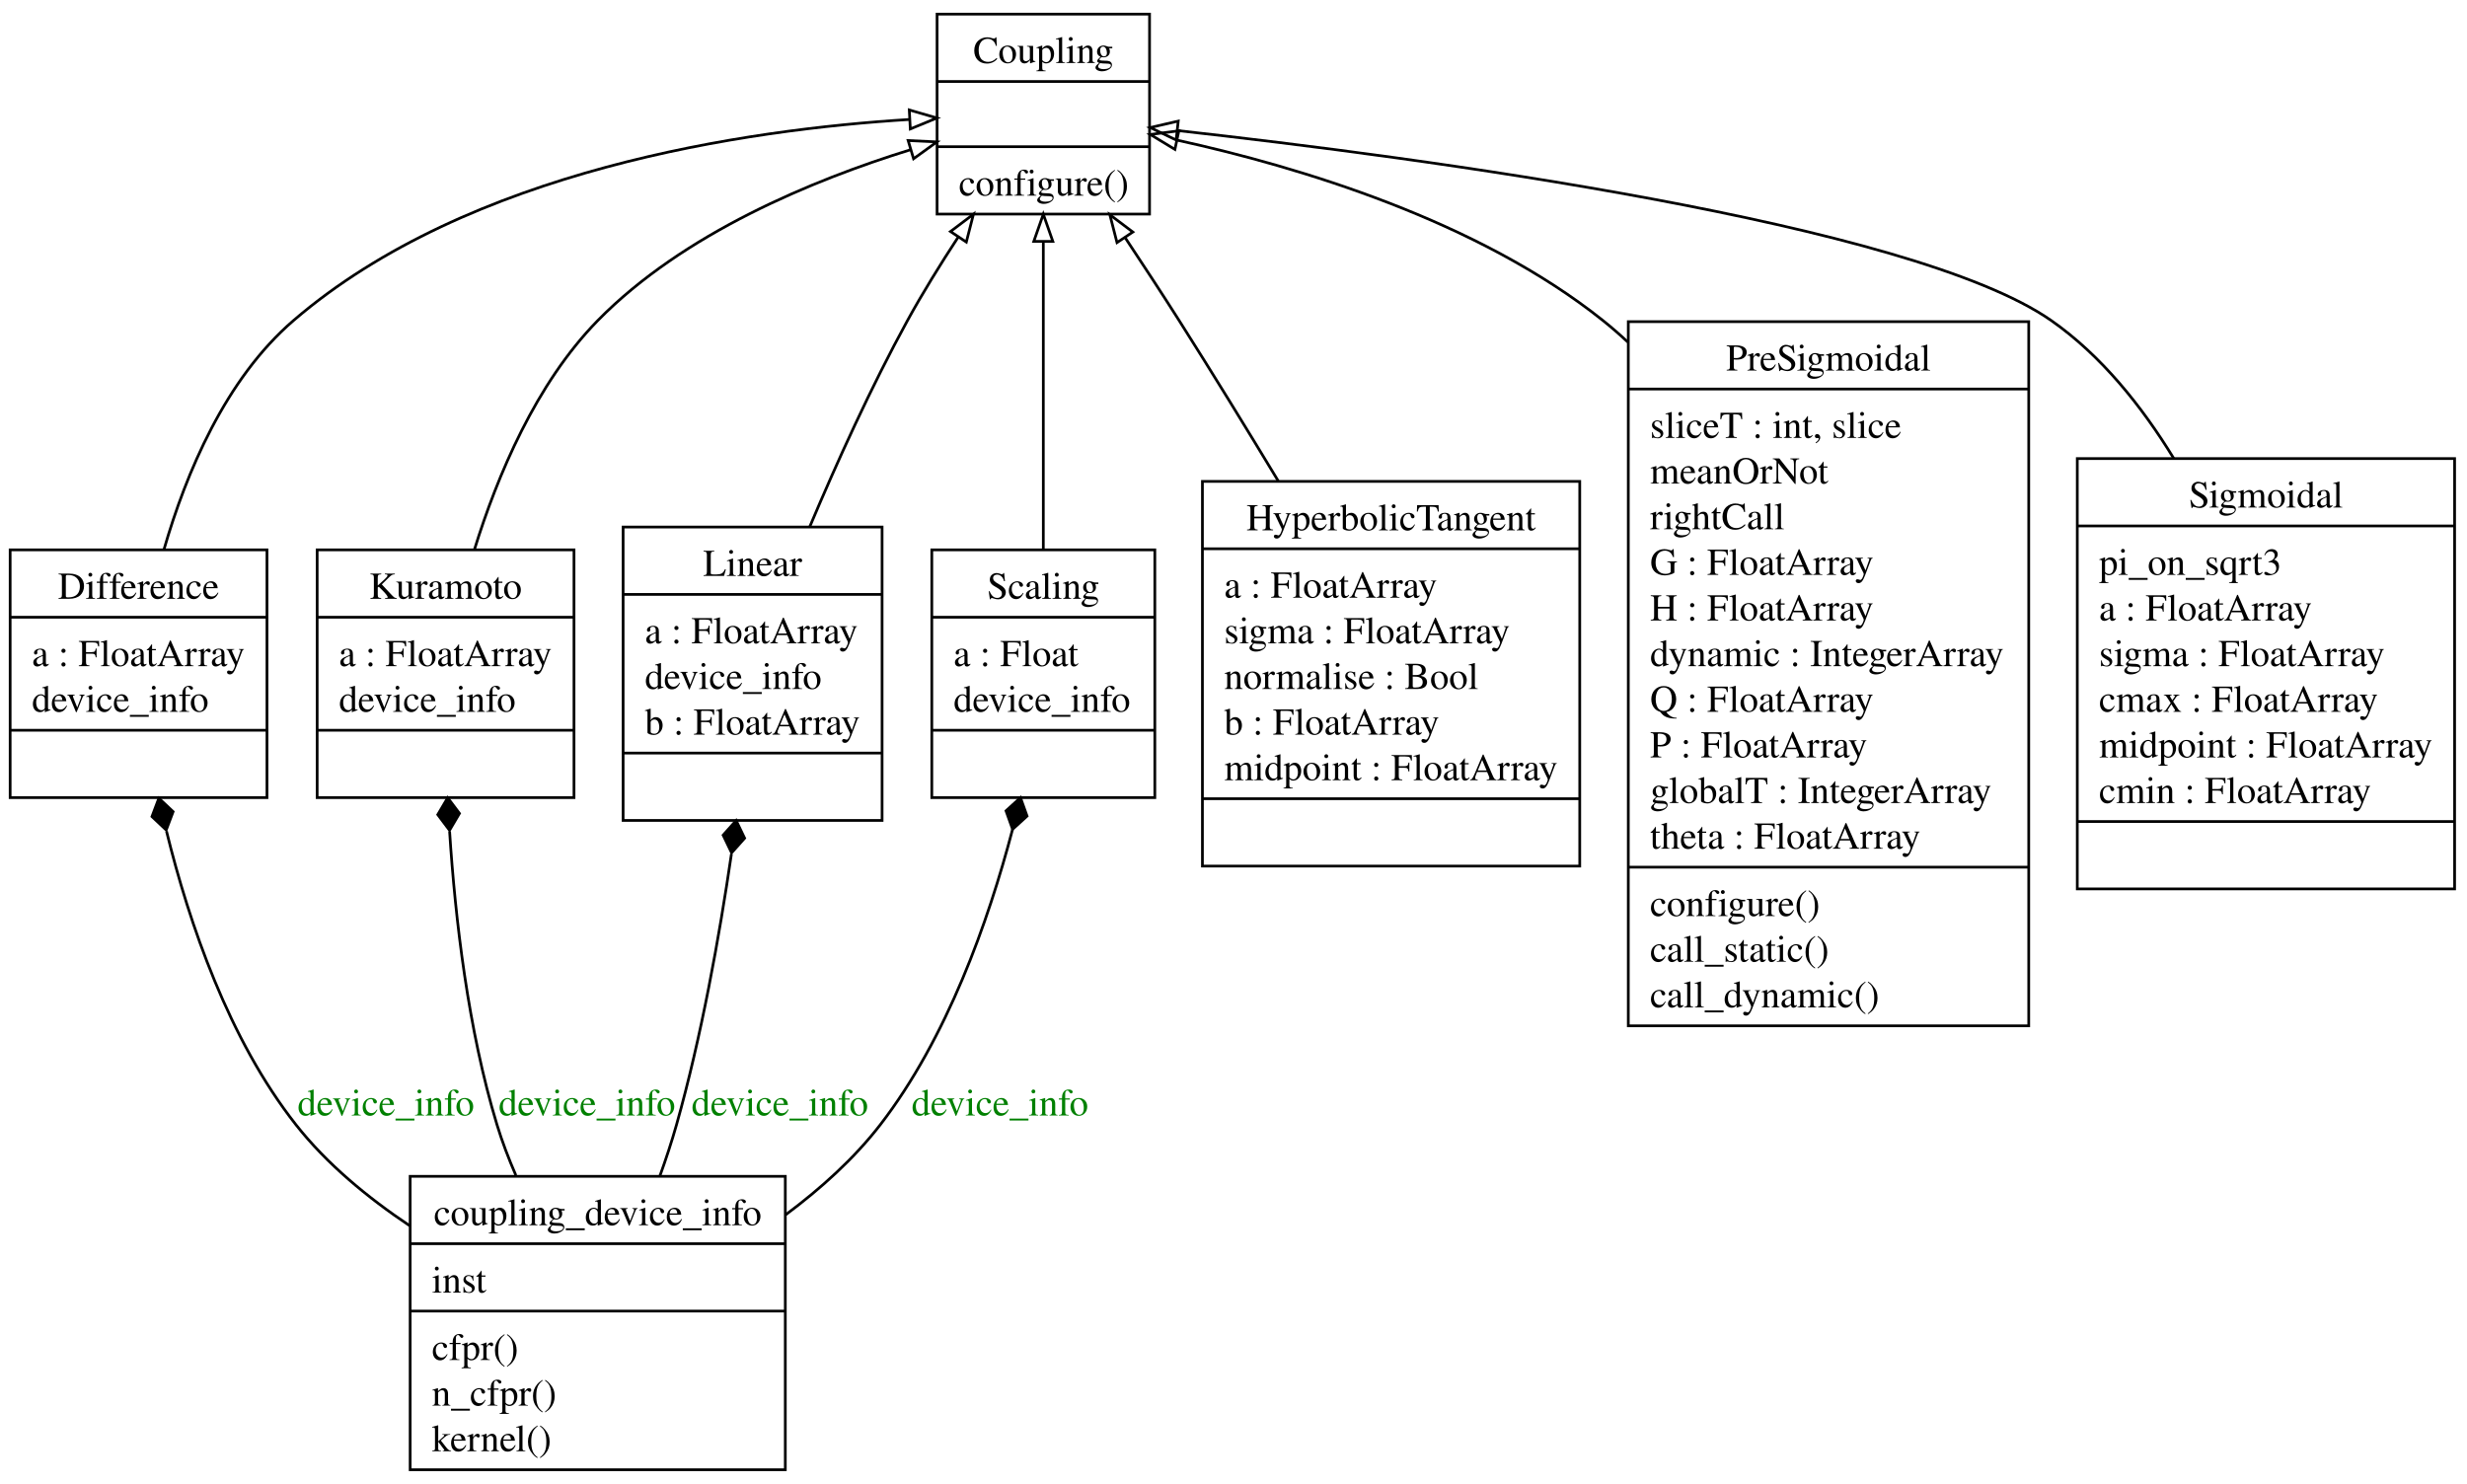
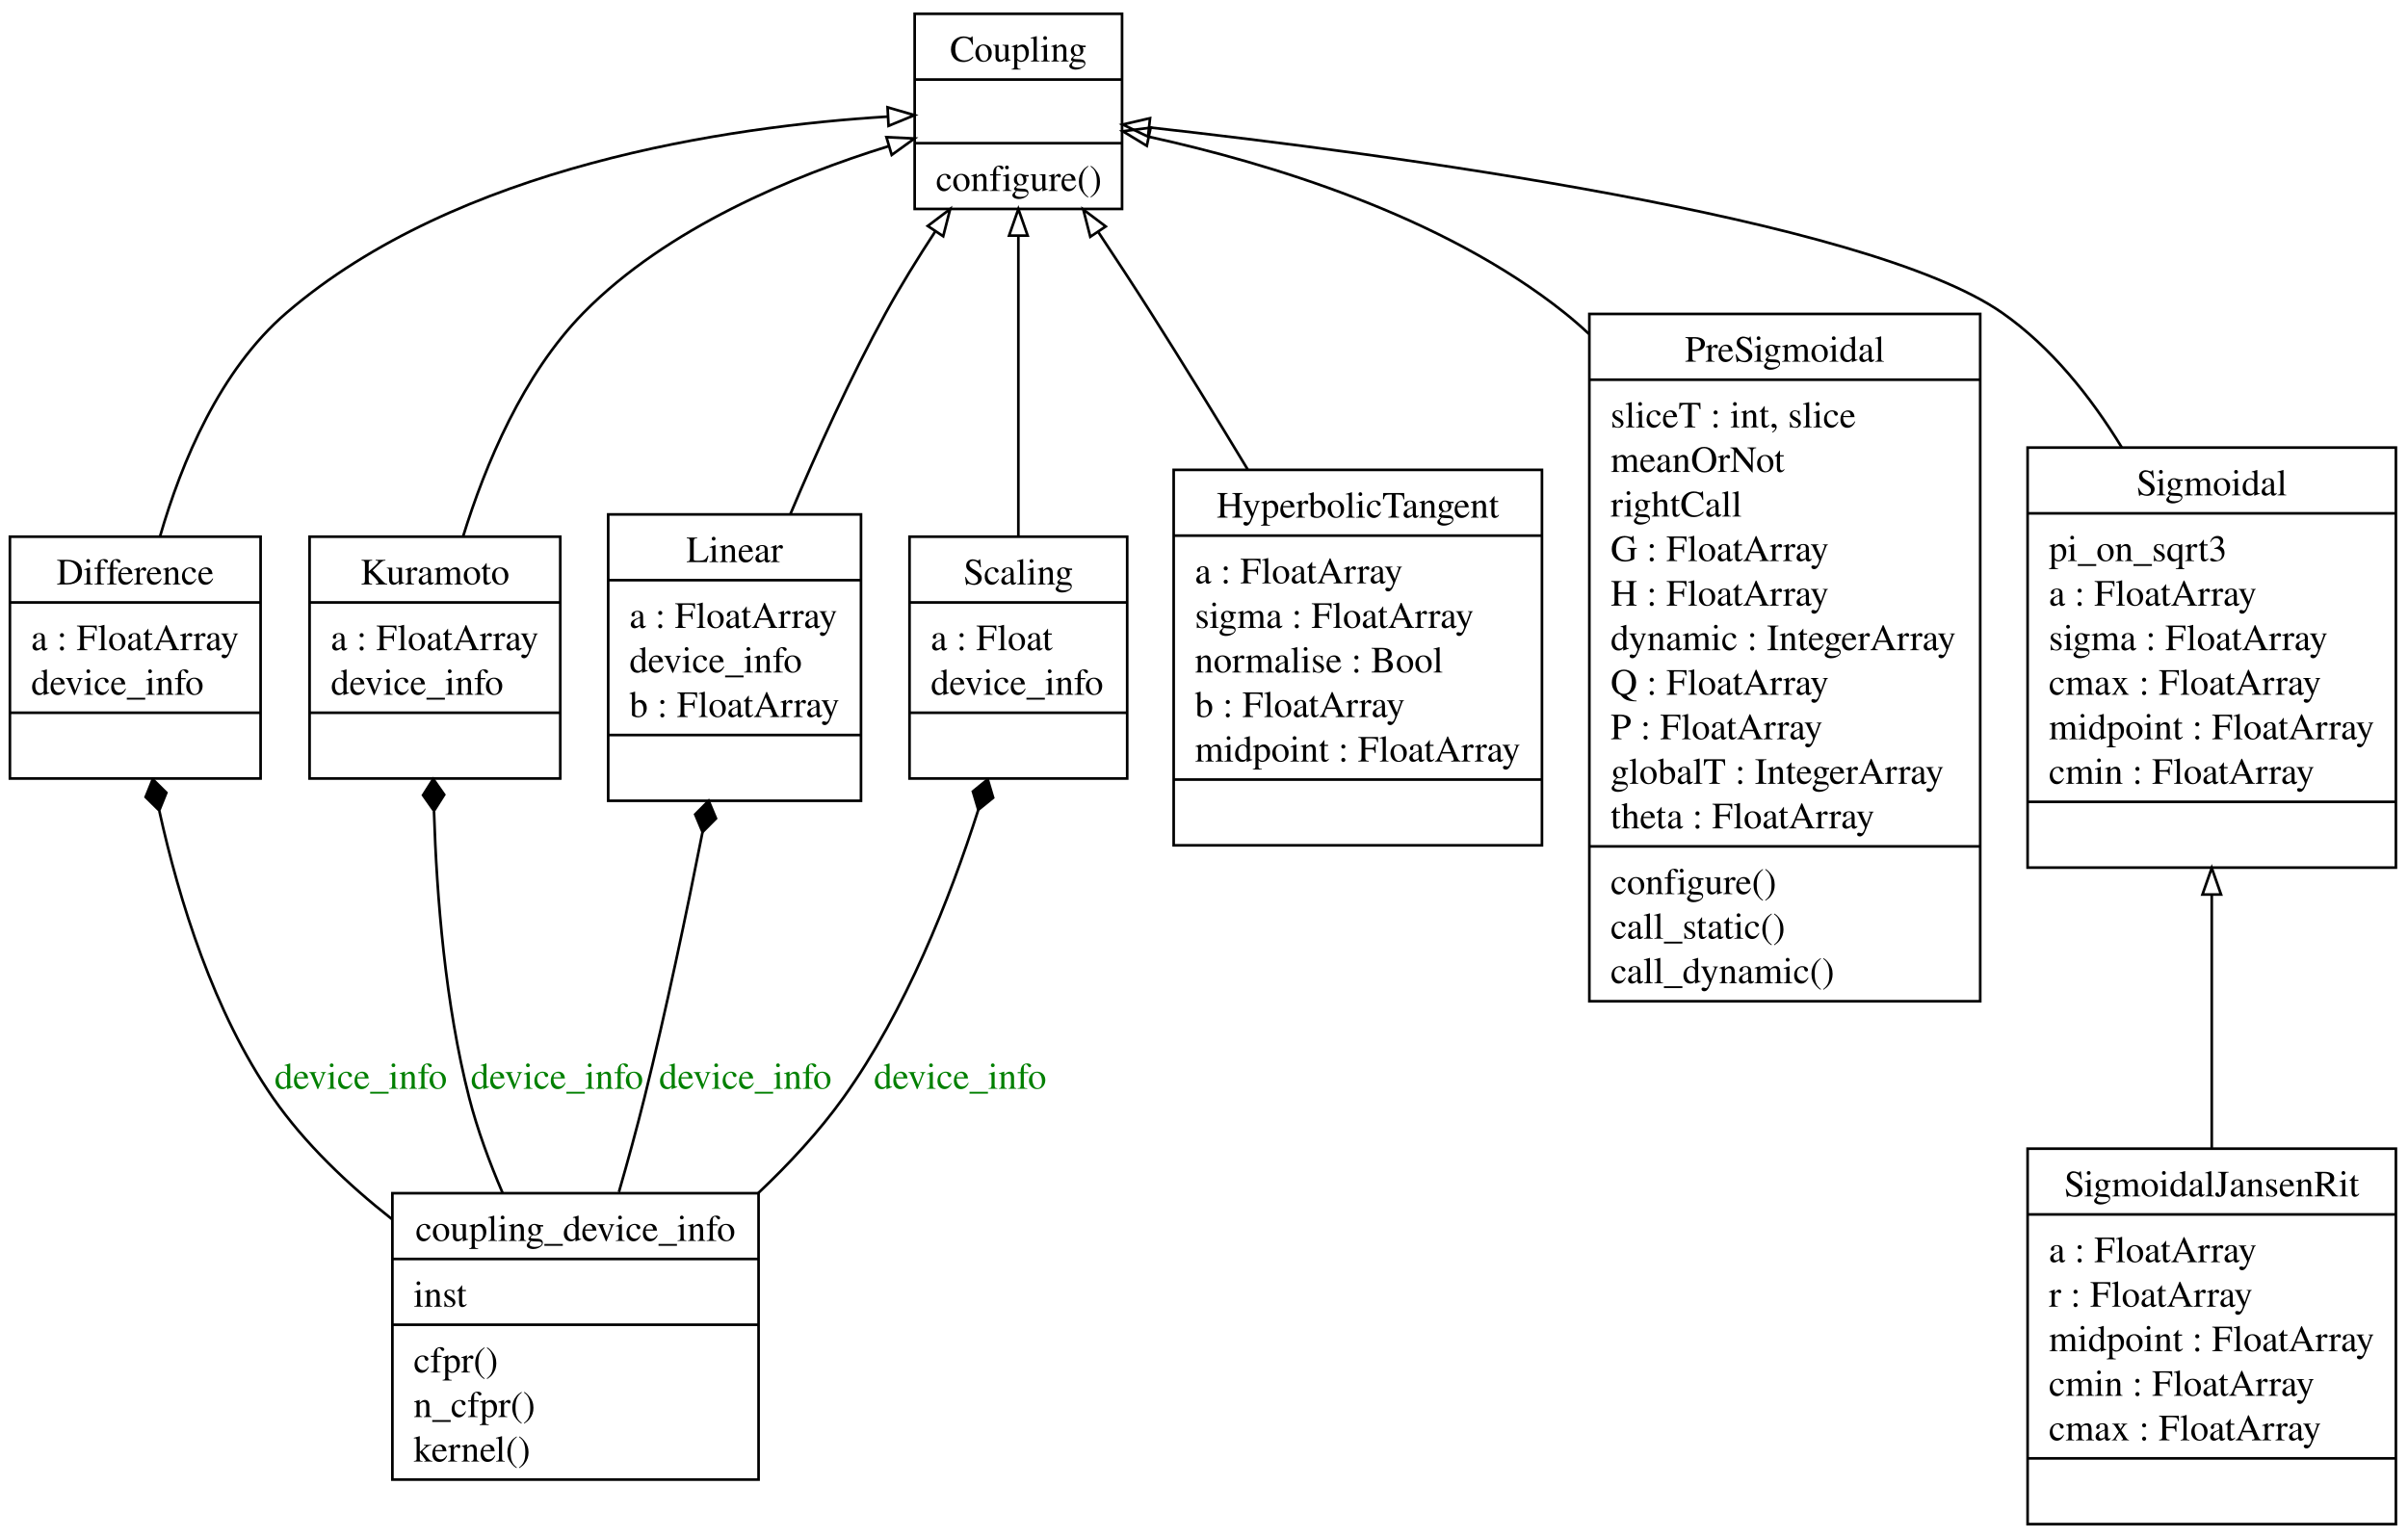
- <svg xmlns="http://www.w3.org/2000/svg" width="908pt" height="546pt" viewBox="0.00 0.00 908.00 546.00">
-   <g id="graph1" class="graph" transform="scale(1 1) rotate(0) translate(4 542)">
-     <polygon fill="white" stroke="white" points="-4,5 -4,-542 905,-542 905,5 -4,5" />
+ <svg xmlns="http://www.w3.org/2000/svg" width="908pt" height="580pt" viewBox="0.00 0.00 908.00 580.00">
+   <g id="graph1" class="graph" transform="scale(1 1) rotate(0) translate(4 576)">
+     <polygon fill="white" stroke="white" points="-4,5 -4,-576 905,-576 905,5 -4,5" />
    <g id="node1" class="node">
-       <polygon fill="none" stroke="black" points="340.9,-463.2 340.9,-536.8 419.1,-536.8 419.1,-463.2 340.9,-463.2" />
-       <text text-anchor="middle" x="380" y="-518.8" font-family="Times,serif" font-size="14.00">Coupling</text>
-       <polyline fill="none" stroke="black" points="340.9,-512 419.1,-512 " />
-       <polyline fill="none" stroke="black" points="340.9,-488 419.1,-488 " />
-       <text text-anchor="start" x="348.9" y="-470" font-family="Times,serif" font-size="14.00">configure()</text>
+       <polygon fill="none" stroke="black" points="340.9,-497.2 340.9,-570.8 419.1,-570.8 419.1,-497.2 340.9,-497.2" />
+       <text text-anchor="middle" x="380" y="-552.8" font-family="Times,serif" font-size="14.00">Coupling</text>
+       <polyline fill="none" stroke="black" points="340.9,-546 419.1,-546 " />
+       <polyline fill="none" stroke="black" points="340.9,-522 419.1,-522 " />
+       <text text-anchor="start" x="348.9" y="-504" font-family="Times,serif" font-size="14.00">configure()</text>
    </g>
    <g id="node2" class="node">
-       <polygon fill="none" stroke="black" points="-0.266,-248.4 -0.266,-339.6 94.266,-339.6 94.266,-248.4 -0.266,-248.4" />
-       <text text-anchor="middle" x="47" y="-321.6" font-family="Times,serif" font-size="14.00">Difference</text>
-       <polyline fill="none" stroke="black" points="-0.266,-314.8 94.266,-314.8 " />
-       <text text-anchor="start" x="7.734" y="-296.8" font-family="Times,serif" font-size="14.00">a : FloatArray</text>
-       <text text-anchor="start" x="7.734" y="-280" font-family="Times,serif" font-size="14.00">device_info</text>
-       <polyline fill="none" stroke="black" points="-0.266,-273.2 94.266,-273.2 " />
-       <text text-anchor="middle" x="47" y="-255.2" font-family="Times,serif" font-size="14.00"> </text>
+       <polygon fill="none" stroke="black" points="-0.266,-282.4 -0.266,-373.6 94.266,-373.6 94.266,-282.4 -0.266,-282.4" />
+       <text text-anchor="middle" x="47" y="-355.6" font-family="Times,serif" font-size="14.00">Difference</text>
+       <polyline fill="none" stroke="black" points="-0.266,-348.8 94.266,-348.8 " />
+       <text text-anchor="start" x="7.734" y="-330.8" font-family="Times,serif" font-size="14.00">a : FloatArray</text>
+       <text text-anchor="start" x="7.734" y="-314" font-family="Times,serif" font-size="14.00">device_info</text>
+       <polyline fill="none" stroke="black" points="-0.266,-307.2 94.266,-307.2 " />
+       <text text-anchor="middle" x="47" y="-289.2" font-family="Times,serif" font-size="14.00"> </text>
    </g>
    <g id="edge2" class="edge">
-       <path fill="none" stroke="black" d="M56.365,-339.773C64.453,-367.758 78.933,-402.453 104,-424 168.606,-479.534 270.587,-494.318 330.825,-498.029" />
-       <polygon fill="none" stroke="black" points="330.672,-501.526 340.845,-498.568 331.048,-494.536 330.672,-501.526" />
+       <path fill="none" stroke="black" d="M56.365,-373.773C64.453,-401.758 78.933,-436.453 104,-458 168.606,-513.534 270.587,-528.318 330.825,-532.029" />
+       <polygon fill="none" stroke="black" points="330.672,-535.526 340.845,-532.568 331.048,-528.536 330.672,-535.526" />
    </g>
    <g id="node3" class="node">
-       <polygon fill="none" stroke="black" points="438.562,-223.2 438.562,-364.8 577.438,-364.8 577.438,-223.2 438.562,-223.2" />
-       <text text-anchor="middle" x="508" y="-346.8" font-family="Times,serif" font-size="14.00">HyperbolicTangent</text>
-       <polyline fill="none" stroke="black" points="438.562,-340 577.438,-340 " />
-       <text text-anchor="start" x="446.562" y="-322" font-family="Times,serif" font-size="14.00">a : FloatArray</text>
-       <text text-anchor="start" x="446.562" y="-305.2" font-family="Times,serif" font-size="14.00">sigma : FloatArray</text>
-       <text text-anchor="start" x="446.562" y="-288.4" font-family="Times,serif" font-size="14.00">normalise : Bool</text>
-       <text text-anchor="start" x="446.562" y="-271.6" font-family="Times,serif" font-size="14.00">b : FloatArray</text>
-       <text text-anchor="start" x="446.562" y="-254.8" font-family="Times,serif" font-size="14.00">midpoint : FloatArray</text>
-       <polyline fill="none" stroke="black" points="438.562,-248 577.438,-248 " />
-       <text text-anchor="middle" x="508" y="-230" font-family="Times,serif" font-size="14.00"> </text>
+       <polygon fill="none" stroke="black" points="438.562,-257.2 438.562,-398.8 577.438,-398.8 577.438,-257.2 438.562,-257.2" />
+       <text text-anchor="middle" x="508" y="-380.8" font-family="Times,serif" font-size="14.00">HyperbolicTangent</text>
+       <polyline fill="none" stroke="black" points="438.562,-374 577.438,-374 " />
+       <text text-anchor="start" x="446.562" y="-356" font-family="Times,serif" font-size="14.00">a : FloatArray</text>
+       <text text-anchor="start" x="446.562" y="-339.2" font-family="Times,serif" font-size="14.00">sigma : FloatArray</text>
+       <text text-anchor="start" x="446.562" y="-322.4" font-family="Times,serif" font-size="14.00">normalise : Bool</text>
+       <text text-anchor="start" x="446.562" y="-305.6" font-family="Times,serif" font-size="14.00">b : FloatArray</text>
+       <text text-anchor="start" x="446.562" y="-288.8" font-family="Times,serif" font-size="14.00">midpoint : FloatArray</text>
+       <polyline fill="none" stroke="black" points="438.562,-282 577.438,-282 " />
+       <text text-anchor="middle" x="508" y="-264" font-family="Times,serif" font-size="14.00"> </text>
    </g>
    <g id="edge4" class="edge">
-       <path fill="none" stroke="black" d="M466.459,-364.973C454.831,-384.209 442.068,-405.001 430,-424 423.705,-433.91 416.805,-444.453 410.196,-454.407" />
-       <polygon fill="none" stroke="black" points="407.121,-452.71 404.485,-462.972 412.945,-456.593 407.121,-452.71" />
+       <path fill="none" stroke="black" d="M466.459,-398.973C454.831,-418.209 442.068,-439.001 430,-458 423.705,-467.91 416.805,-478.453 410.196,-488.407" />
+       <polygon fill="none" stroke="black" points="407.121,-486.71 404.485,-496.972 412.945,-490.593 407.121,-486.71" />
    </g>
    <g id="node4" class="node">
-       <polygon fill="none" stroke="black" points="112.734,-248.4 112.734,-339.6 207.266,-339.6 207.266,-248.4 112.734,-248.4" />
-       <text text-anchor="middle" x="160" y="-321.6" font-family="Times,serif" font-size="14.00">Kuramoto</text>
-       <polyline fill="none" stroke="black" points="112.734,-314.8 207.266,-314.8 " />
-       <text text-anchor="start" x="120.734" y="-296.8" font-family="Times,serif" font-size="14.00">a : FloatArray</text>
-       <text text-anchor="start" x="120.734" y="-280" font-family="Times,serif" font-size="14.00">device_info</text>
-       <polyline fill="none" stroke="black" points="112.734,-273.2 207.266,-273.2 " />
-       <text text-anchor="middle" x="160" y="-255.2" font-family="Times,serif" font-size="14.00"> </text>
+       <polygon fill="none" stroke="black" points="112.734,-282.4 112.734,-373.6 207.266,-373.6 207.266,-282.4 112.734,-282.4" />
+       <text text-anchor="middle" x="160" y="-355.6" font-family="Times,serif" font-size="14.00">Kuramoto</text>
+       <polyline fill="none" stroke="black" points="112.734,-348.8 207.266,-348.8 " />
+       <text text-anchor="start" x="120.734" y="-330.8" font-family="Times,serif" font-size="14.00">a : FloatArray</text>
+       <text text-anchor="start" x="120.734" y="-314" font-family="Times,serif" font-size="14.00">device_info</text>
+       <polyline fill="none" stroke="black" points="112.734,-307.2 207.266,-307.2 " />
+       <text text-anchor="middle" x="160" y="-289.2" font-family="Times,serif" font-size="14.00"> </text>
    </g>
    <g id="edge6" class="edge">
-       <path fill="none" stroke="black" d="M170.613,-339.668C179.035,-366.904 193.262,-400.818 216,-424 247.461,-456.076 295.186,-475.759 331.054,-486.863" />
-       <polygon fill="none" stroke="black" points="330.25,-490.275 340.833,-489.77 332.245,-483.565 330.25,-490.275" />
+       <path fill="none" stroke="black" d="M170.613,-373.668C179.035,-400.904 193.262,-434.818 216,-458 247.461,-490.076 295.186,-509.759 331.054,-520.863" />
+       <polygon fill="none" stroke="black" points="330.25,-524.275 340.833,-523.77 332.245,-517.565 330.25,-524.275" />
    </g>
    <g id="node5" class="node">
-       <polygon fill="none" stroke="black" points="225.341,-240 225.341,-348 320.659,-348 320.659,-240 225.341,-240" />
-       <text text-anchor="middle" x="273" y="-330" font-family="Times,serif" font-size="14.00">Linear</text>
-       <polyline fill="none" stroke="black" points="225.341,-323.2 320.659,-323.2 " />
-       <text text-anchor="start" x="233.341" y="-305.2" font-family="Times,serif" font-size="14.00">a : FloatArray</text>
-       <text text-anchor="start" x="233.341" y="-288.4" font-family="Times,serif" font-size="14.00">device_info</text>
-       <text text-anchor="start" x="233.341" y="-271.6" font-family="Times,serif" font-size="14.00">b : FloatArray</text>
-       <polyline fill="none" stroke="black" points="225.341,-264.8 320.659,-264.8 " />
-       <text text-anchor="middle" x="273" y="-246.8" font-family="Times,serif" font-size="14.00"> </text>
+       <polygon fill="none" stroke="black" points="225.341,-274 225.341,-382 320.659,-382 320.659,-274 225.341,-274" />
+       <text text-anchor="middle" x="273" y="-364" font-family="Times,serif" font-size="14.00">Linear</text>
+       <polyline fill="none" stroke="black" points="225.341,-357.2 320.659,-357.2 " />
+       <text text-anchor="start" x="233.341" y="-339.2" font-family="Times,serif" font-size="14.00">a : FloatArray</text>
+       <text text-anchor="start" x="233.341" y="-322.4" font-family="Times,serif" font-size="14.00">device_info</text>
+       <text text-anchor="start" x="233.341" y="-305.6" font-family="Times,serif" font-size="14.00">b : FloatArray</text>
+       <polyline fill="none" stroke="black" points="225.341,-298.8 320.659,-298.8 " />
+       <text text-anchor="middle" x="273" y="-280.8" font-family="Times,serif" font-size="14.00"> </text>
    </g>
    <g id="edge8" class="edge">
-       <path fill="none" stroke="black" d="M294.024,-348.083C304.02,-371.77 316.686,-399.746 330,-424 335.591,-434.186 342.145,-444.772 348.633,-454.67" />
-       <polygon fill="none" stroke="black" points="345.835,-456.782 354.292,-463.163 351.66,-452.901 345.835,-456.782" />
+       <path fill="none" stroke="black" d="M294.024,-382.083C304.02,-405.77 316.686,-433.746 330,-458 335.591,-468.186 342.145,-478.772 348.633,-488.67" />
+       <polygon fill="none" stroke="black" points="345.835,-490.782 354.292,-497.163 351.66,-486.901 345.835,-490.782" />
    </g>
    <g id="node6" class="node">
-       <polygon fill="none" stroke="black" points="595.307,-164.4 595.307,-423.6 742.693,-423.6 742.693,-164.4 595.307,-164.4" />
-       <text text-anchor="middle" x="669" y="-405.6" font-family="Times,serif" font-size="14.00">PreSigmoidal</text>
-       <polyline fill="none" stroke="black" points="595.307,-398.8 742.693,-398.8 " />
-       <text text-anchor="start" x="603.307" y="-380.8" font-family="Times,serif" font-size="14.00">sliceT : int, slice</text>
-       <text text-anchor="start" x="603.307" y="-364" font-family="Times,serif" font-size="14.00">meanOrNot</text>
-       <text text-anchor="start" x="603.307" y="-347.2" font-family="Times,serif" font-size="14.00">rightCall</text>
-       <text text-anchor="start" x="603.307" y="-330.4" font-family="Times,serif" font-size="14.00">G : FloatArray</text>
-       <text text-anchor="start" x="603.307" y="-313.6" font-family="Times,serif" font-size="14.00">H : FloatArray</text>
-       <text text-anchor="start" x="603.307" y="-296.8" font-family="Times,serif" font-size="14.00">dynamic : IntegerArray</text>
-       <text text-anchor="start" x="603.307" y="-280" font-family="Times,serif" font-size="14.00">Q : FloatArray</text>
-       <text text-anchor="start" x="603.307" y="-263.2" font-family="Times,serif" font-size="14.00">P : FloatArray</text>
-       <text text-anchor="start" x="603.307" y="-246.4" font-family="Times,serif" font-size="14.00">globalT : IntegerArray</text>
-       <text text-anchor="start" x="603.307" y="-229.6" font-family="Times,serif" font-size="14.00">theta : FloatArray</text>
-       <polyline fill="none" stroke="black" points="595.307,-222.8 742.693,-222.8 " />
-       <text text-anchor="start" x="603.307" y="-204.8" font-family="Times,serif" font-size="14.00">configure()</text>
-       <text text-anchor="start" x="603.307" y="-188" font-family="Times,serif" font-size="14.00">call_static()</text>
-       <text text-anchor="start" x="603.307" y="-171.2" font-family="Times,serif" font-size="14.00">call_dynamic()</text>
+       <polygon fill="none" stroke="black" points="595.307,-198.4 595.307,-457.6 742.693,-457.6 742.693,-198.4 595.307,-198.4" />
+       <text text-anchor="middle" x="669" y="-439.6" font-family="Times,serif" font-size="14.00">PreSigmoidal</text>
+       <polyline fill="none" stroke="black" points="595.307,-432.8 742.693,-432.8 " />
+       <text text-anchor="start" x="603.307" y="-414.8" font-family="Times,serif" font-size="14.00">sliceT : int, slice</text>
+       <text text-anchor="start" x="603.307" y="-398" font-family="Times,serif" font-size="14.00">meanOrNot</text>
+       <text text-anchor="start" x="603.307" y="-381.2" font-family="Times,serif" font-size="14.00">rightCall</text>
+       <text text-anchor="start" x="603.307" y="-364.4" font-family="Times,serif" font-size="14.00">G : FloatArray</text>
+       <text text-anchor="start" x="603.307" y="-347.6" font-family="Times,serif" font-size="14.00">H : FloatArray</text>
+       <text text-anchor="start" x="603.307" y="-330.8" font-family="Times,serif" font-size="14.00">dynamic : IntegerArray</text>
+       <text text-anchor="start" x="603.307" y="-314" font-family="Times,serif" font-size="14.00">Q : FloatArray</text>
+       <text text-anchor="start" x="603.307" y="-297.2" font-family="Times,serif" font-size="14.00">P : FloatArray</text>
+       <text text-anchor="start" x="603.307" y="-280.4" font-family="Times,serif" font-size="14.00">globalT : IntegerArray</text>
+       <text text-anchor="start" x="603.307" y="-263.6" font-family="Times,serif" font-size="14.00">theta : FloatArray</text>
+       <polyline fill="none" stroke="black" points="595.307,-256.8 742.693,-256.8 " />
+       <text text-anchor="start" x="603.307" y="-238.8" font-family="Times,serif" font-size="14.00">configure()</text>
+       <text text-anchor="start" x="603.307" y="-222" font-family="Times,serif" font-size="14.00">call_static()</text>
+       <text text-anchor="start" x="603.307" y="-205.2" font-family="Times,serif" font-size="14.00">call_dynamic()</text>
    </g>
    <g id="edge10" class="edge">
-       <path fill="none" stroke="black" d="M595.119,-416.094C592.161,-418.862 589.121,-421.507 586,-424 539.931,-460.808 474.173,-480.534 429.431,-490.372" />
-       <polygon fill="none" stroke="black" points="428.438,-487.004 419.377,-492.494 429.884,-493.853 428.438,-487.004" />
+       <path fill="none" stroke="black" d="M595.119,-450.094C592.161,-452.862 589.121,-455.507 586,-458 539.931,-494.808 474.173,-514.534 429.431,-524.372" />
+       <polygon fill="none" stroke="black" points="428.438,-521.004 419.377,-526.494 429.884,-527.853 428.438,-521.004" />
    </g>
    <g id="node7" class="node">
-       <polygon fill="none" stroke="black" points="338.958,-248.4 338.958,-339.6 421.042,-339.6 421.042,-248.4 338.958,-248.4" />
-       <text text-anchor="middle" x="380" y="-321.6" font-family="Times,serif" font-size="14.00">Scaling</text>
-       <polyline fill="none" stroke="black" points="338.958,-314.8 421.042,-314.8 " />
-       <text text-anchor="start" x="346.958" y="-296.8" font-family="Times,serif" font-size="14.00">a : Float</text>
-       <text text-anchor="start" x="346.958" y="-280" font-family="Times,serif" font-size="14.00">device_info</text>
-       <polyline fill="none" stroke="black" points="338.958,-273.2 421.042,-273.2 " />
-       <text text-anchor="middle" x="380" y="-255.2" font-family="Times,serif" font-size="14.00"> </text>
+       <polygon fill="none" stroke="black" points="338.958,-282.4 338.958,-373.6 421.042,-373.6 421.042,-282.4 338.958,-282.4" />
+       <text text-anchor="middle" x="380" y="-355.6" font-family="Times,serif" font-size="14.00">Scaling</text>
+       <polyline fill="none" stroke="black" points="338.958,-348.8 421.042,-348.8 " />
+       <text text-anchor="start" x="346.958" y="-330.8" font-family="Times,serif" font-size="14.00">a : Float</text>
+       <text text-anchor="start" x="346.958" y="-314" font-family="Times,serif" font-size="14.00">device_info</text>
+       <polyline fill="none" stroke="black" points="338.958,-307.2 421.042,-307.2 " />
+       <text text-anchor="middle" x="380" y="-289.2" font-family="Times,serif" font-size="14.00"> </text>
    </g>
    <g id="edge12" class="edge">
-       <path fill="none" stroke="black" d="M380,-339.769C380,-373.357 380,-419.186 380,-453.055" />
-       <polygon fill="none" stroke="black" points="376.5,-453.156 380,-463.156 383.5,-453.156 376.5,-453.156" />
+       <path fill="none" stroke="black" d="M380,-373.769C380,-407.357 380,-453.186 380,-487.055" />
+       <polygon fill="none" stroke="black" points="376.5,-487.156 380,-497.156 383.5,-487.156 376.5,-487.156" />
    </g>
    <g id="node8" class="node">
-       <polygon fill="none" stroke="black" points="760.562,-214.8 760.562,-373.2 899.438,-373.2 899.438,-214.8 760.562,-214.8" />
-       <text text-anchor="middle" x="830" y="-355.2" font-family="Times,serif" font-size="14.00">Sigmoidal</text>
-       <polyline fill="none" stroke="black" points="760.562,-348.4 899.438,-348.4 " />
-       <text text-anchor="start" x="768.562" y="-330.4" font-family="Times,serif" font-size="14.00">pi_on_sqrt3</text>
-       <text text-anchor="start" x="768.562" y="-313.6" font-family="Times,serif" font-size="14.00">a : FloatArray</text>
-       <text text-anchor="start" x="768.562" y="-296.8" font-family="Times,serif" font-size="14.00">sigma : FloatArray</text>
-       <text text-anchor="start" x="768.562" y="-280" font-family="Times,serif" font-size="14.00">cmax : FloatArray</text>
-       <text text-anchor="start" x="768.562" y="-263.2" font-family="Times,serif" font-size="14.00">midpoint : FloatArray</text>
-       <text text-anchor="start" x="768.562" y="-246.4" font-family="Times,serif" font-size="14.00">cmin : FloatArray</text>
-       <polyline fill="none" stroke="black" points="760.562,-239.6 899.438,-239.6 " />
-       <text text-anchor="middle" x="830" y="-221.6" font-family="Times,serif" font-size="14.00"> </text>
+       <polygon fill="none" stroke="black" points="760.562,-248.8 760.562,-407.2 899.438,-407.2 899.438,-248.8 760.562,-248.8" />
+       <text text-anchor="middle" x="830" y="-389.2" font-family="Times,serif" font-size="14.00">Sigmoidal</text>
+       <polyline fill="none" stroke="black" points="760.562,-382.4 899.438,-382.4 " />
+       <text text-anchor="start" x="768.562" y="-364.4" font-family="Times,serif" font-size="14.00">pi_on_sqrt3</text>
+       <text text-anchor="start" x="768.562" y="-347.6" font-family="Times,serif" font-size="14.00">a : FloatArray</text>
+       <text text-anchor="start" x="768.562" y="-330.8" font-family="Times,serif" font-size="14.00">sigma : FloatArray</text>
+       <text text-anchor="start" x="768.562" y="-314" font-family="Times,serif" font-size="14.00">cmax : FloatArray</text>
+       <text text-anchor="start" x="768.562" y="-297.2" font-family="Times,serif" font-size="14.00">midpoint : FloatArray</text>
+       <text text-anchor="start" x="768.562" y="-280.4" font-family="Times,serif" font-size="14.00">cmin : FloatArray</text>
+       <polyline fill="none" stroke="black" points="760.562,-273.6 899.438,-273.6 " />
+       <text text-anchor="middle" x="830" y="-255.6" font-family="Times,serif" font-size="14.00"> </text>
    </g>
    <g id="edge14" class="edge">
-       <path fill="none" stroke="black" d="M796.035,-373.317C784.32,-392.467 769.399,-411.13 751,-424 699.528,-460.005 518.025,-484.061 429.411,-493.935" />
-       <polygon fill="none" stroke="black" points="428.894,-490.47 419.336,-495.041 429.658,-497.429 428.894,-490.47" />
+       <path fill="none" stroke="black" d="M796.035,-407.317C784.32,-426.467 769.399,-445.13 751,-458 699.528,-494.005 518.025,-518.061 429.411,-527.935" />
+       <polygon fill="none" stroke="black" points="428.894,-524.47 419.336,-529.041 429.658,-531.429 428.894,-524.47" />
    </g>
    <g id="node9" class="node">
-       <polygon fill="none" stroke="black" points="146.962,-1 146.962,-109 285.038,-109 285.038,-1 146.962,-1" />
-       <text text-anchor="middle" x="216" y="-91" font-family="Times,serif" font-size="14.00">coupling_device_info</text>
-       <polyline fill="none" stroke="black" points="146.962,-84.2 285.038,-84.2 " />
-       <text text-anchor="start" x="154.962" y="-66.2" font-family="Times,serif" font-size="14.00">inst</text>
-       <polyline fill="none" stroke="black" points="146.962,-59.4 285.038,-59.4 " />
-       <text text-anchor="start" x="154.962" y="-41.4" font-family="Times,serif" font-size="14.00">cfpr()</text>
-       <text text-anchor="start" x="154.962" y="-24.6" font-family="Times,serif" font-size="14.00">n_cfpr()</text>
-       <text text-anchor="start" x="154.962" y="-7.8" font-family="Times,serif" font-size="14.00">kernel()</text>
+       <polygon fill="none" stroke="black" points="760.562,-1.2 760.562,-142.8 899.438,-142.8 899.438,-1.2 760.562,-1.2" />
+       <text text-anchor="middle" x="830" y="-124.8" font-family="Times,serif" font-size="14.00">SigmoidalJansenRit</text>
+       <polyline fill="none" stroke="black" points="760.562,-118 899.438,-118 " />
+       <text text-anchor="start" x="768.562" y="-100" font-family="Times,serif" font-size="14.00">a : FloatArray</text>
+       <text text-anchor="start" x="768.562" y="-83.2" font-family="Times,serif" font-size="14.00">r : FloatArray</text>
+       <text text-anchor="start" x="768.562" y="-66.4" font-family="Times,serif" font-size="14.00">midpoint : FloatArray</text>
+       <text text-anchor="start" x="768.562" y="-49.6" font-family="Times,serif" font-size="14.00">cmin : FloatArray</text>
+       <text text-anchor="start" x="768.562" y="-32.8" font-family="Times,serif" font-size="14.00">cmax : FloatArray</text>
+       <polyline fill="none" stroke="black" points="760.562,-26 899.438,-26 " />
+       <text text-anchor="middle" x="830" y="-8" font-family="Times,serif" font-size="14.00"> </text>
    </g>
    <g id="edge16" class="edge">
-       <path fill="none" stroke="black" d="M146.801,-90.812C131.397,-101.101 116.286,-113.551 104.917,-128 80.256,-159.343 65.653,-201.968 57.281,-236.042" />
-       <polygon fill="black" stroke="black" points="57.179,-236.481 59.721,-243.229 54.47,-248.172 51.928,-241.424 57.179,-236.481" />
-       <text text-anchor="middle" x="138.042" y="-131.4" font-family="Times,serif" font-size="14.00" fill="green">device_info</text>
+       <path fill="none" stroke="black" d="M830,-143.079C830,-172.627 830,-207.357 830,-238.633" />
+       <polygon fill="none" stroke="black" points="826.5,-238.655 830,-248.655 833.5,-238.655 826.5,-238.655" />
+     </g>
+     <g id="node10" class="node">
+       <polygon fill="none" stroke="black" points="143.962,-18 143.962,-126 282.038,-126 282.038,-18 143.962,-18" />
+       <text text-anchor="middle" x="213" y="-108" font-family="Times,serif" font-size="14.00">coupling_device_info</text>
+       <polyline fill="none" stroke="black" points="143.962,-101.2 282.038,-101.2 " />
+       <text text-anchor="start" x="151.962" y="-83.2" font-family="Times,serif" font-size="14.00">inst</text>
+       <polyline fill="none" stroke="black" points="143.962,-76.4 282.038,-76.4 " />
+       <text text-anchor="start" x="151.962" y="-58.4" font-family="Times,serif" font-size="14.00">cfpr()</text>
+       <text text-anchor="start" x="151.962" y="-41.6" font-family="Times,serif" font-size="14.00">n_cfpr()</text>
+       <text text-anchor="start" x="151.962" y="-24.8" font-family="Times,serif" font-size="14.00">kernel()</text>
    </g>
    <g id="edge18" class="edge">
-       <path fill="none" stroke="black" d="M185.873,-109.368C183.198,-115.522 180.797,-121.811 178.917,-128 168.301,-162.951 163.56,-203.716 161.478,-235.982" />
-       <polygon fill="black" stroke="black" points="161.456,-236.368 165.113,-242.583 160.782,-248.349 157.126,-242.134 161.456,-236.368" />
-       <text text-anchor="middle" x="212.042" y="-131.4" font-family="Times,serif" font-size="14.00" fill="green">device_info</text>
+       <path fill="none" stroke="black" d="M143.698,-116.297C127.168,-129.306 110.874,-144.766 98.917,-162 76.581,-194.193 63.527,-236.432 56.095,-270.113" />
+       <polygon fill="black" stroke="black" points="56.046,-270.352 58.742,-277.04 53.605,-282.101 50.909,-275.413 56.046,-270.352" />
+       <text text-anchor="middle" x="132.042" y="-165.4" font-family="Times,serif" font-size="14.00" fill="green">device_info</text>
    </g>
    <g id="edge20" class="edge">
-       <path fill="none" stroke="black" d="M238.839,-109.028C241.121,-115.354 243.24,-121.776 245,-128 254.135,-160.315 260.729,-197.082 265.214,-227.696" />
-       <polygon fill="black" stroke="black" points="265.269,-228.089 270.07,-233.47 266.949,-239.971 262.148,-234.59 265.269,-228.089" />
-       <text text-anchor="middle" x="283.042" y="-131.4" font-family="Times,serif" font-size="14.00" fill="green">device_info</text>
+       <path fill="none" stroke="black" d="M185.54,-126.045C180.563,-137.629 175.985,-150.016 172.917,-162 163.92,-197.14 160.655,-237.748 159.657,-269.885" />
+       <polygon fill="black" stroke="black" points="159.65,-270.206 163.51,-276.297 159.371,-282.202 155.512,-276.111 159.65,-270.206" />
+       <text text-anchor="middle" x="206.042" y="-165.4" font-family="Times,serif" font-size="14.00" fill="green">device_info</text>
    </g>
    <g id="edge22" class="edge">
-       <path fill="none" stroke="black" d="M285.25,-94.915C298.065,-104.463 310.41,-115.567 320,-128 344.563,-159.845 359.745,-202.695 368.691,-236.746" />
-       <polygon fill="black" stroke="black" points="368.691,-236.749 374.026,-241.6 371.6,-248.391 366.265,-243.54 368.691,-236.749" />
-       <text text-anchor="middle" x="364.042" y="-131.4" font-family="Times,serif" font-size="14.00" fill="green">device_info</text>
+       <path fill="none" stroke="black" d="M229.38,-126.461C232.74,-138.127 236.125,-150.44 239,-162 247.162,-194.825 254.889,-231.665 260.907,-262.195" />
+       <polygon fill="black" stroke="black" points="260.911,-262.217 265.987,-267.339 263.211,-273.995 258.135,-268.872 260.911,-262.217" />
+       <text text-anchor="middle" x="277.042" y="-165.4" font-family="Times,serif" font-size="14.00" fill="green">device_info</text>
+     </g>
+     <g id="edge24" class="edge">
+       <path fill="none" stroke="black" d="M281.955,-126.088C293.617,-137.108 304.881,-149.271 314,-162 337.466,-194.756 354.166,-237.034 364.897,-270.593" />
+       <polygon fill="black" stroke="black" points="364.901,-270.606 370.494,-275.156 368.445,-282.07 362.851,-277.519 364.901,-270.606" />
+       <text text-anchor="middle" x="358.042" y="-165.4" font-family="Times,serif" font-size="14.00" fill="green">device_info</text>
    </g>
  </g>
</svg>
